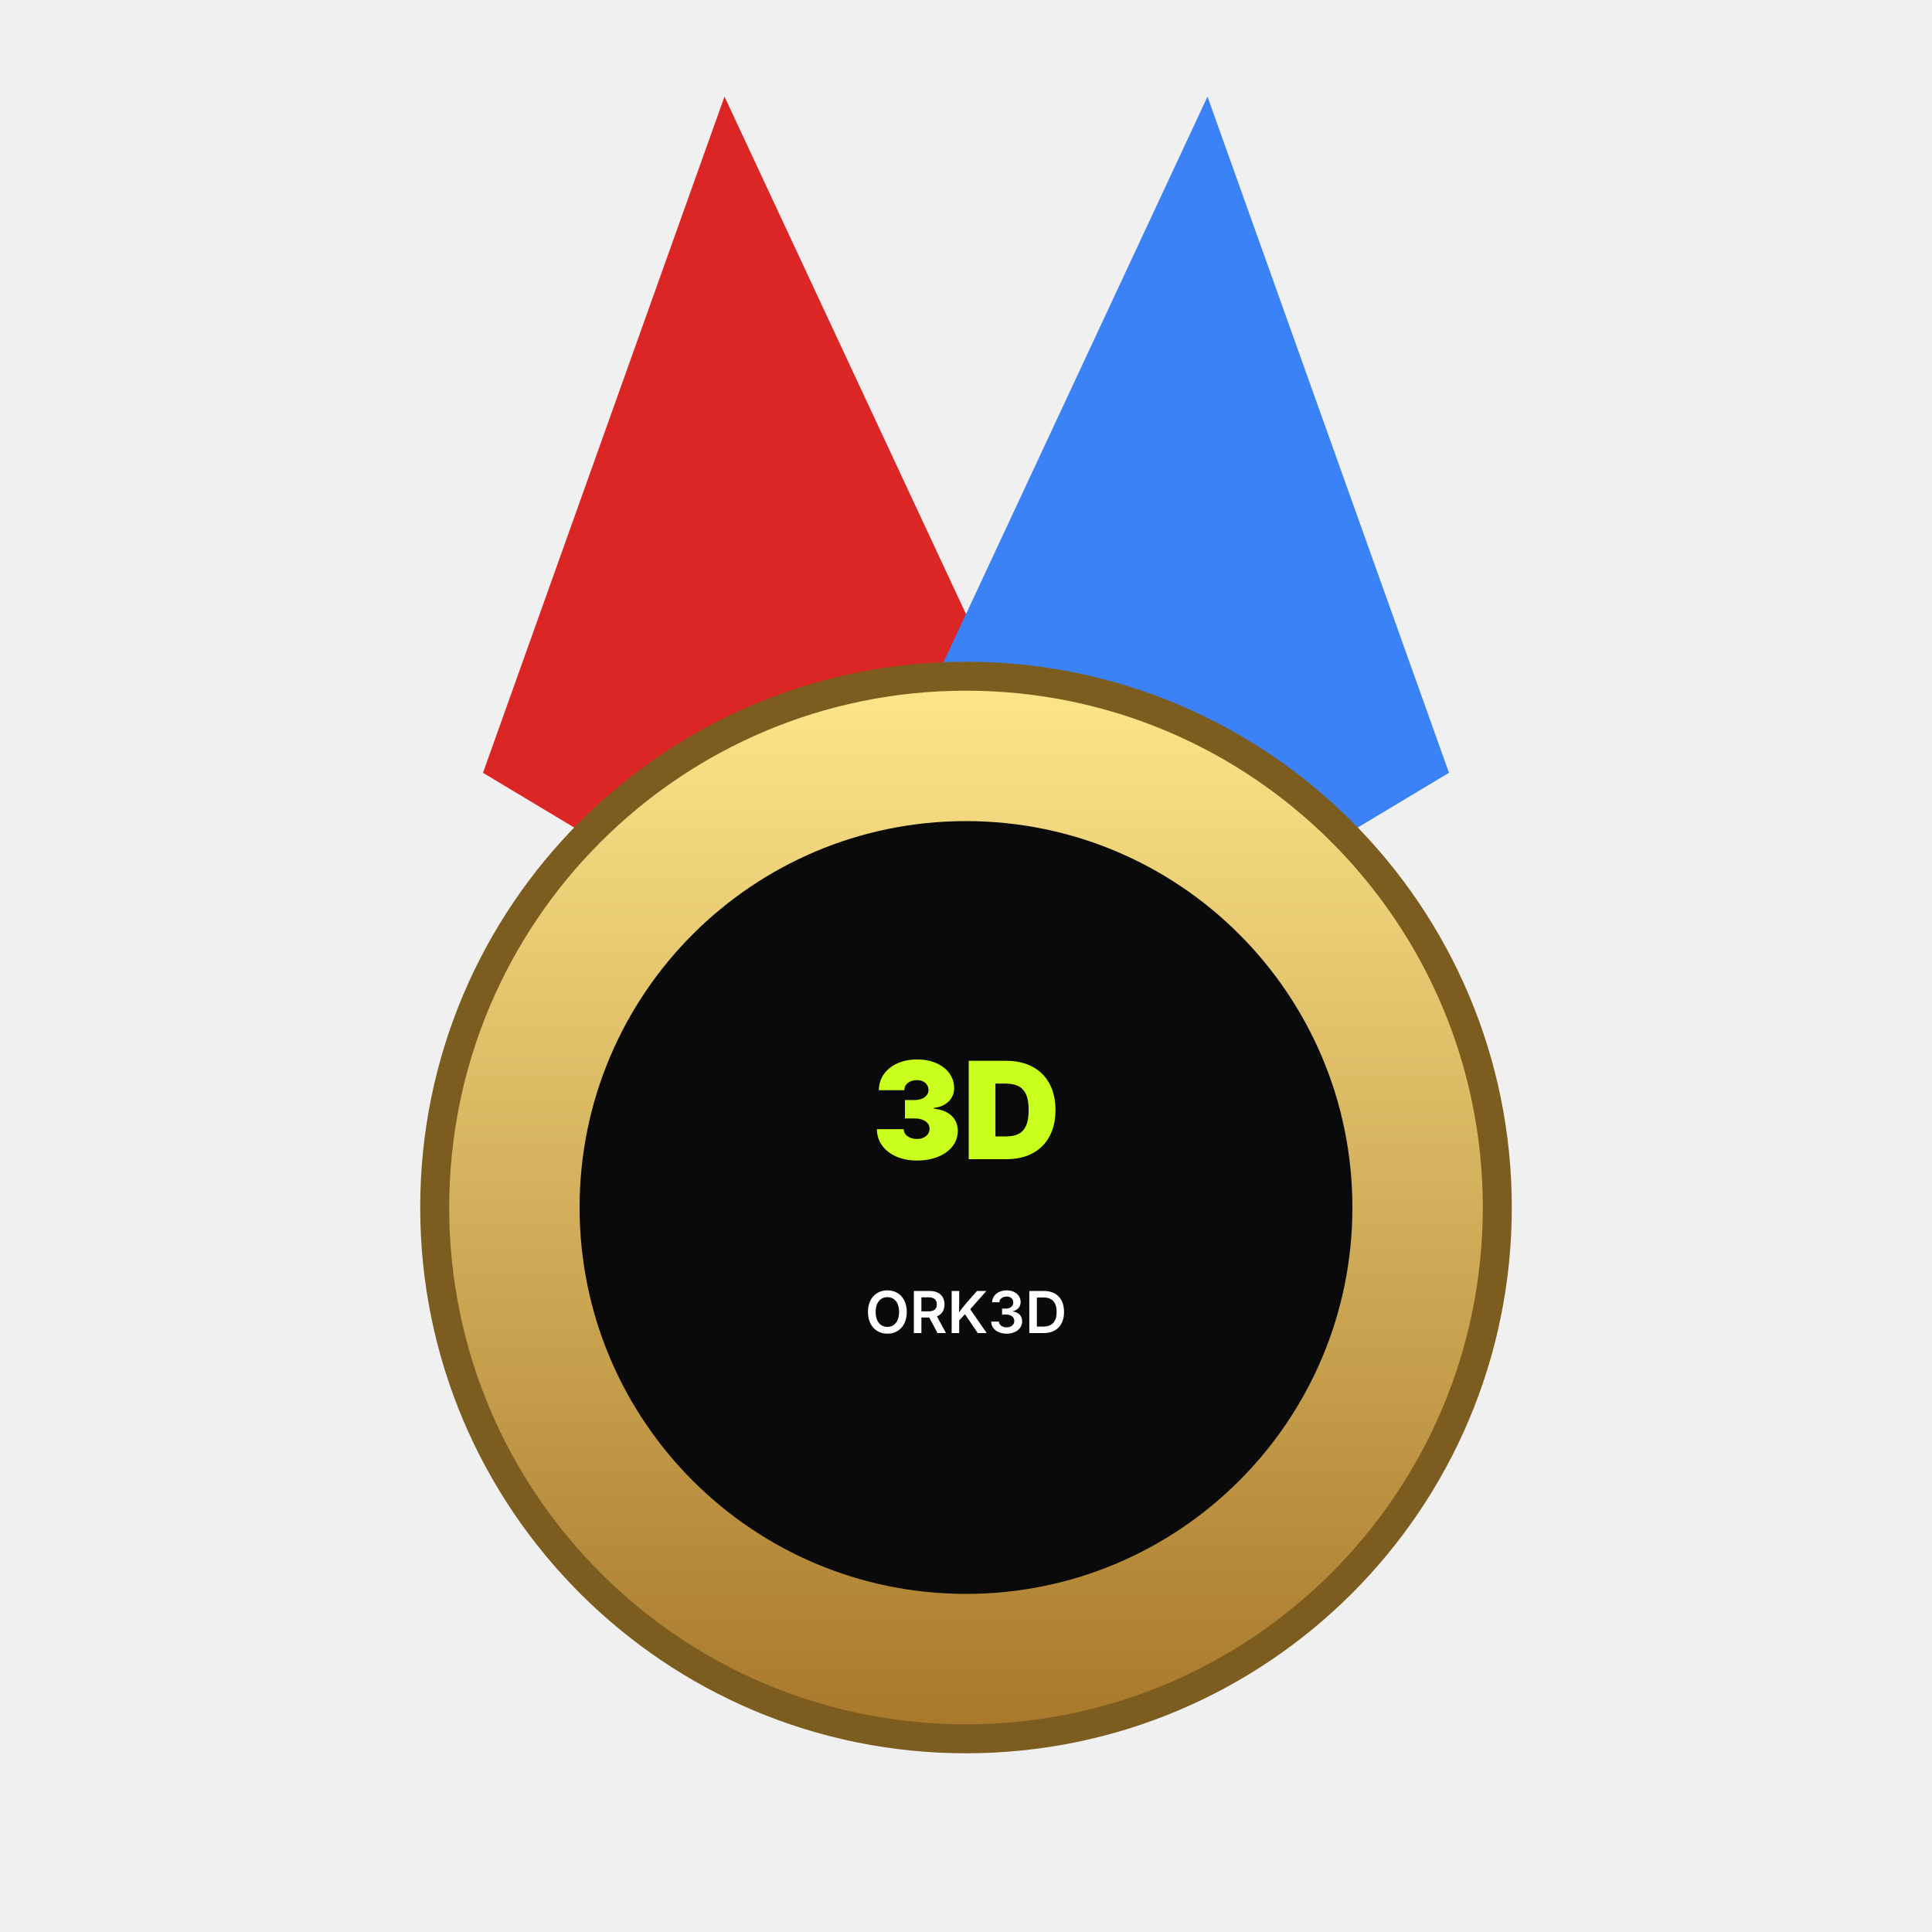
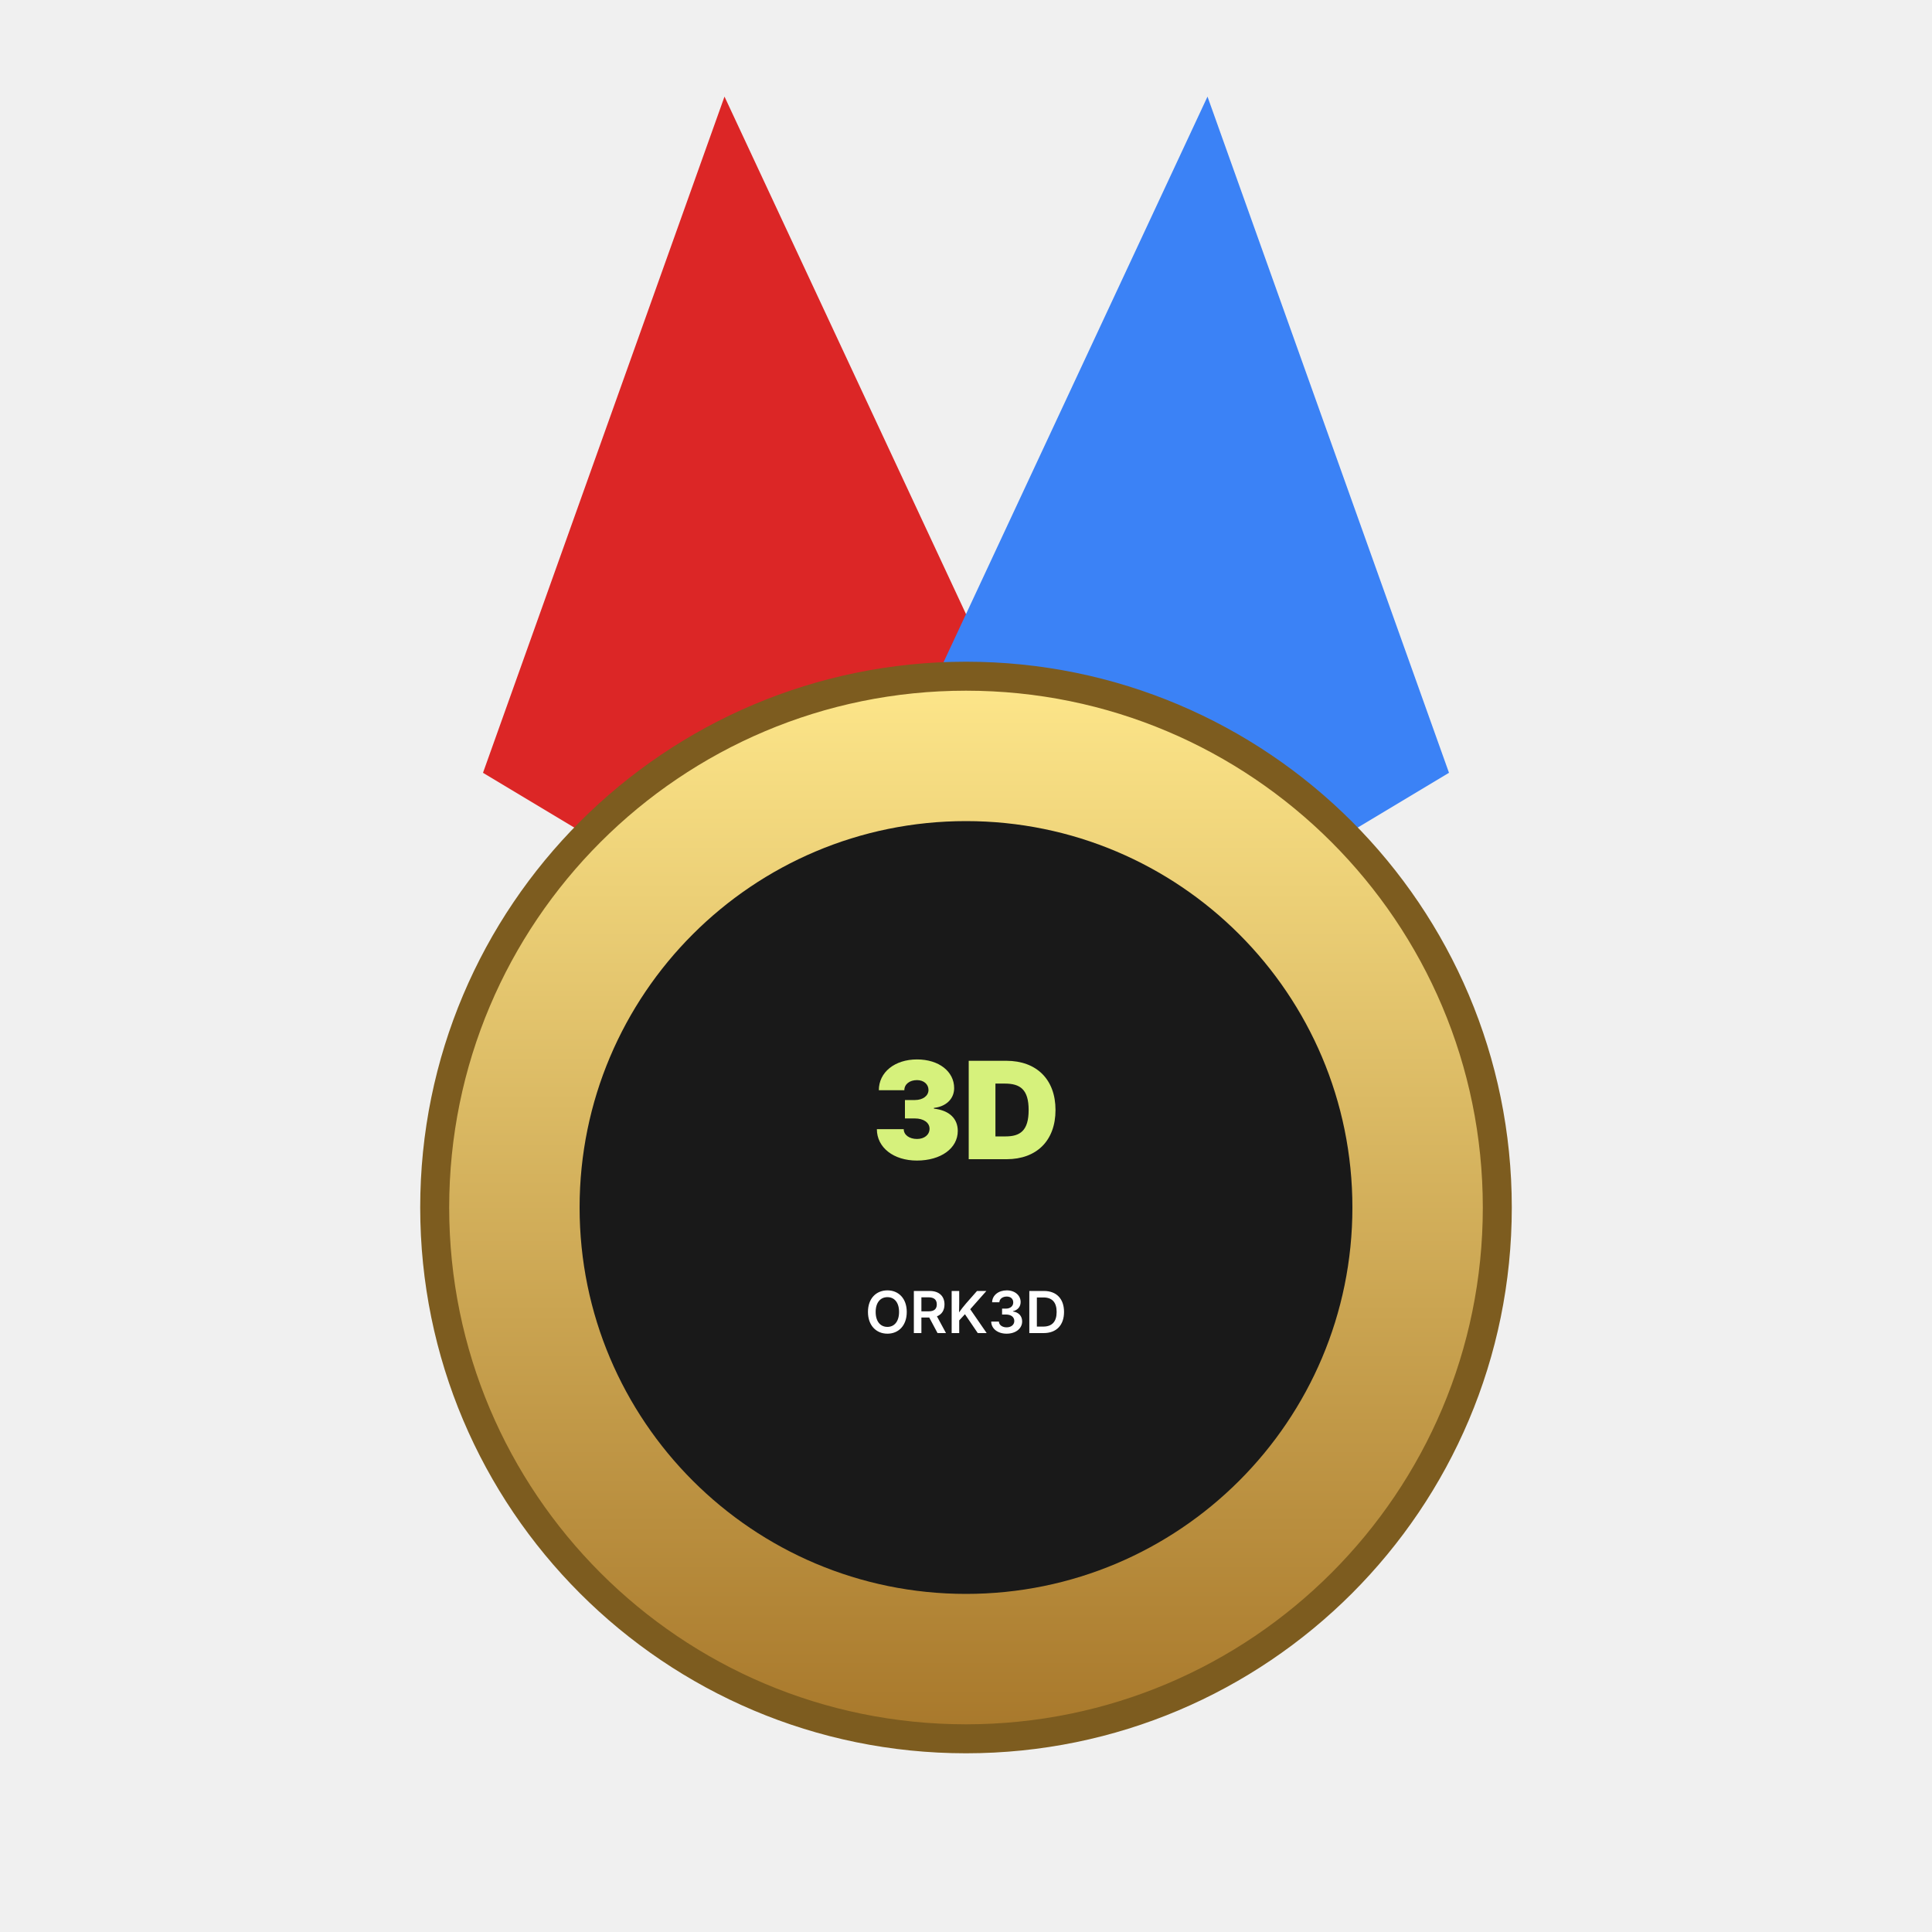
<svg xmlns="http://www.w3.org/2000/svg" viewBox="0 0 200 200">
  <defs>
    <linearGradient id="g" x1="0" y1="0" x2="0" y2="1">
      <stop offset="0%" stop-color="#fde68a" />
      <stop offset="100%" stop-color="#a8782b" />
    </linearGradient>
  </defs>
  <path d="M75,10 L50,80 L75,95 L110,85 Z" fill="#dc2626" />
  <path d="M125,10 L150,80 L125,95 L90,85 Z" fill="#3b82f6" />
  <circle cx="100" cy="125" r="55" fill="url(#g)" stroke="#7d5c1f" stroke-width="3" />
-   <circle cx="100" cy="125" r="40" fill="#0a0a0a" />
-   <text x="100" y="120" text-anchor="middle" fill="#c8ff1c" font-family="Inter,Arial" font-size="14" font-weight="900">3D</text>
+   <circle cx="100" cy="125" r="40" fill="#191919" />
+   <text x="100" y="120" text-anchor="middle" fill="#D6F17C" font-family="Inter,Arial" font-size="14" font-weight="900">3D</text>
  <text x="100" y="138" text-anchor="middle" fill="#fff" font-family="Inter,Arial" font-size="6" font-weight="600">ORK3D</text>
</svg>
